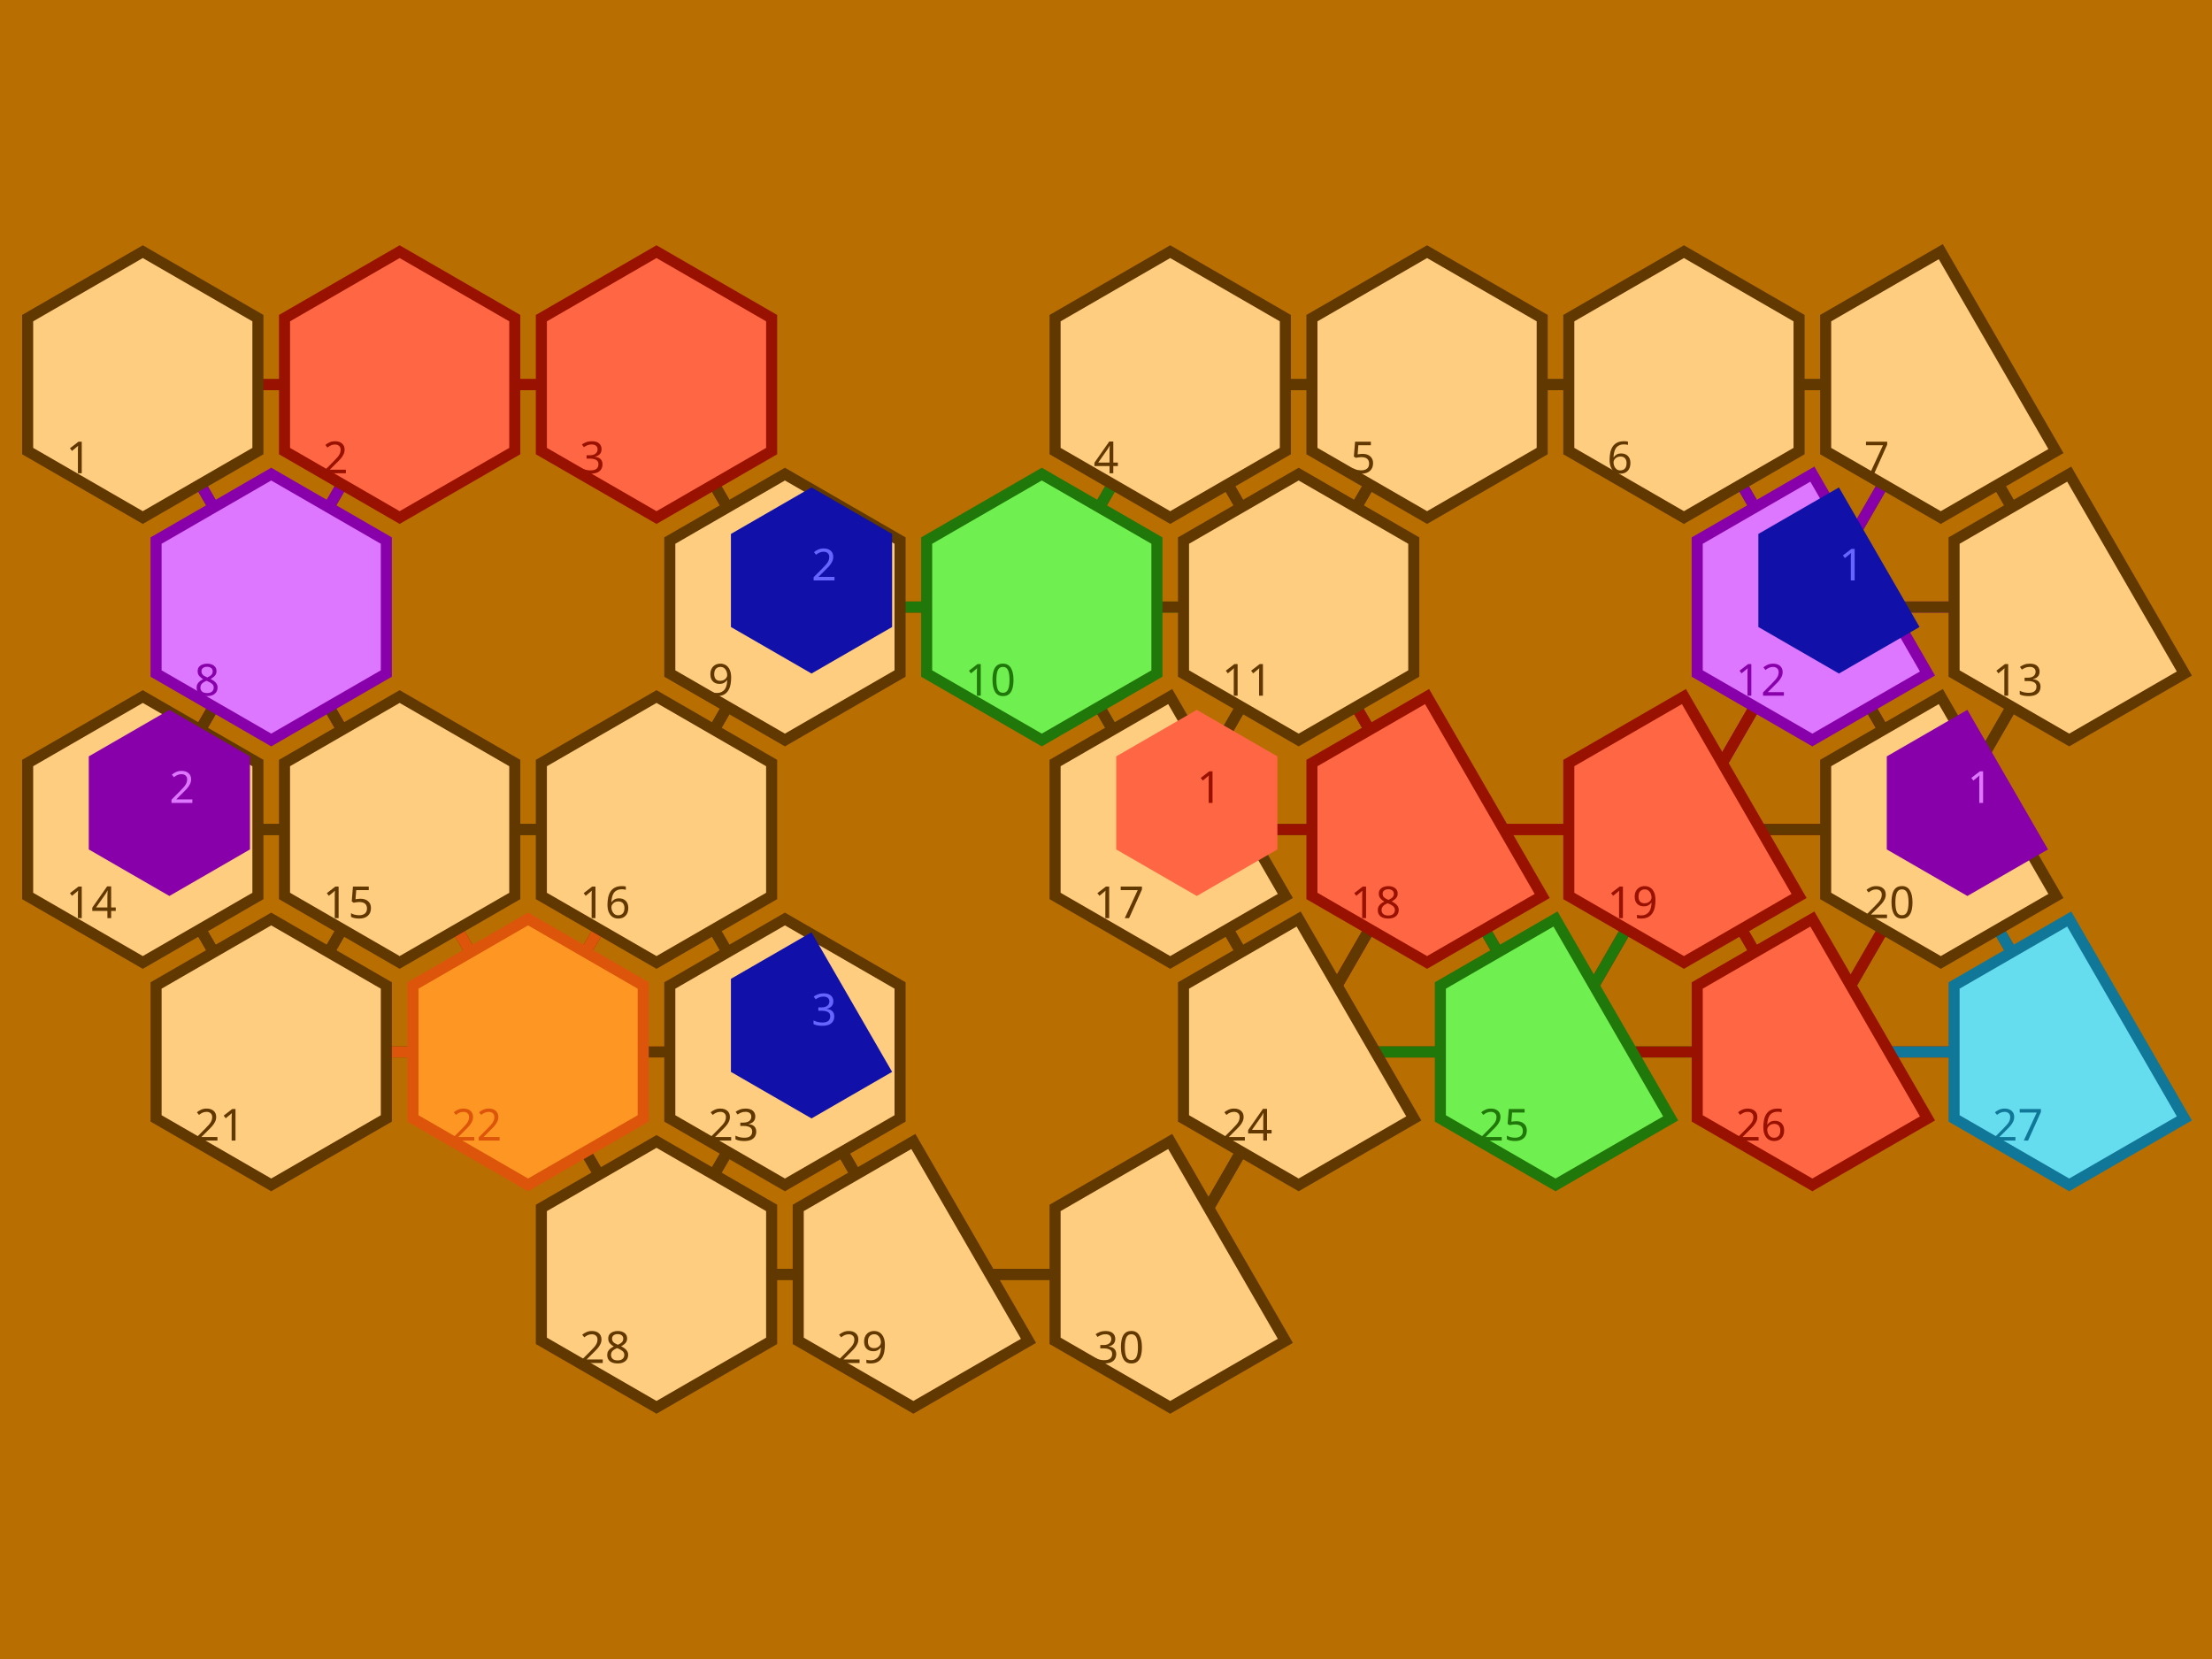
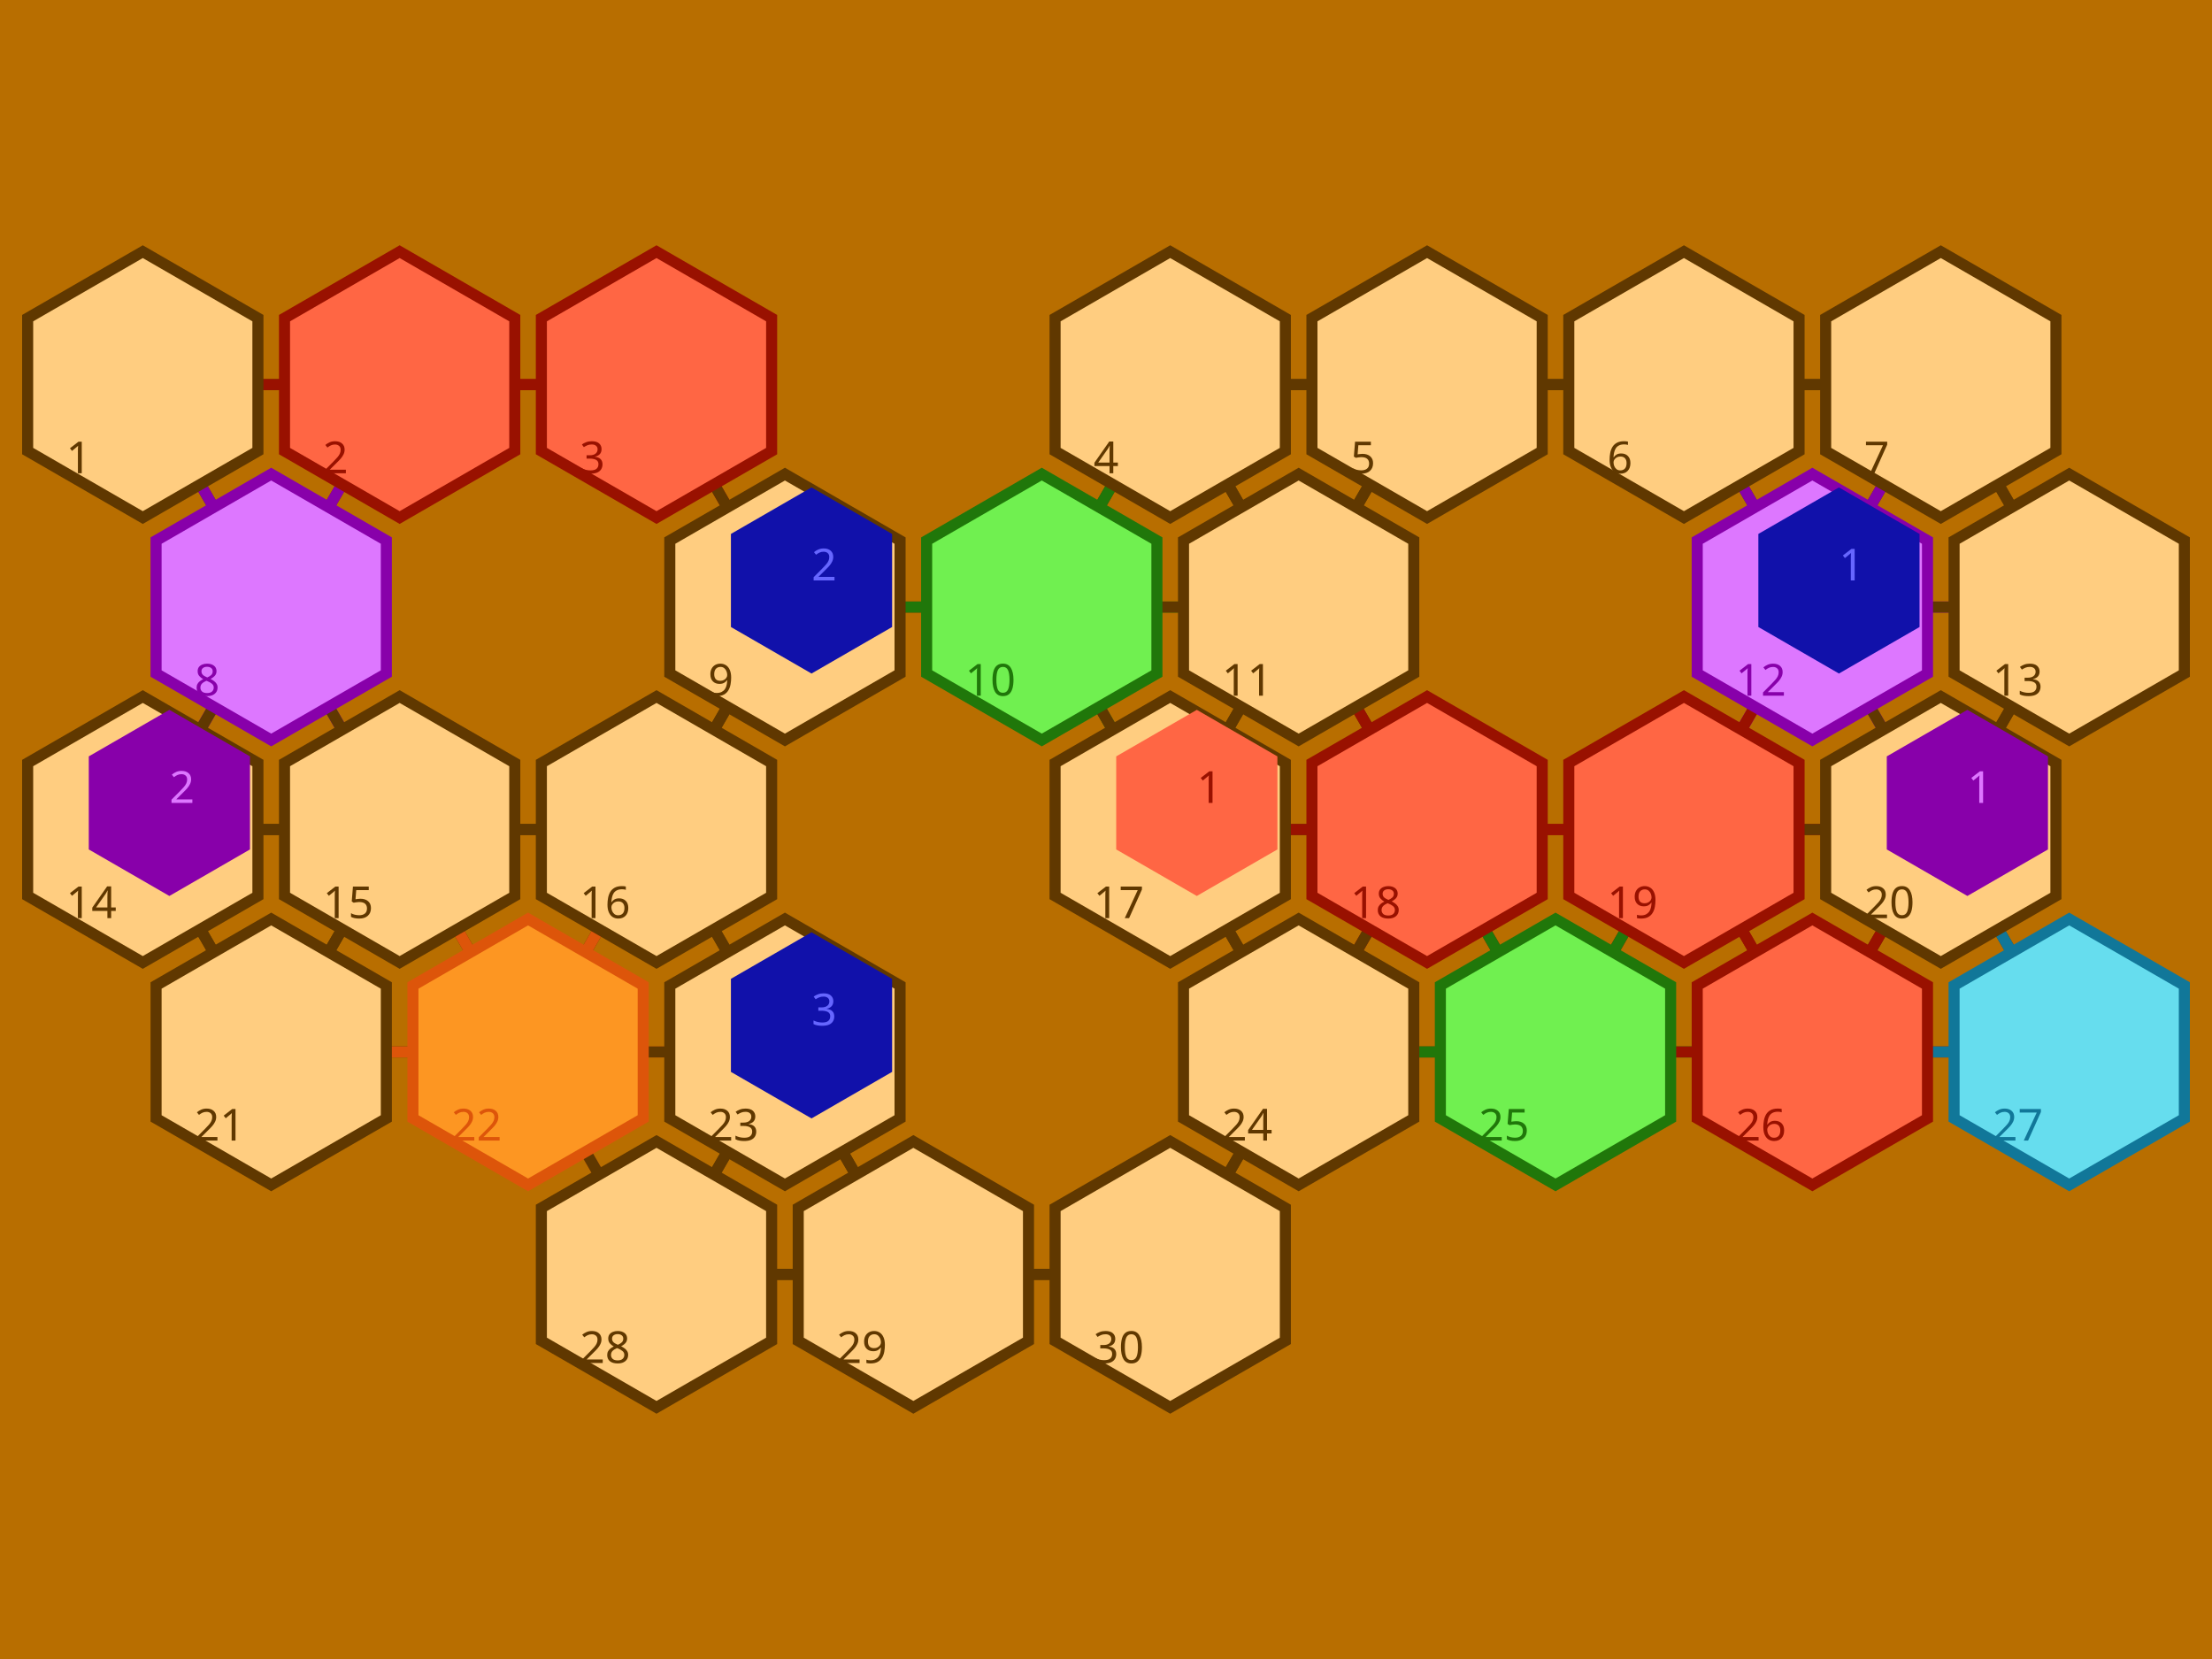
<svg width="800" height="600">
  <polygon points="0,0 0,600 800,600 800,0" fill="#b86e00" />
  <circle r="4" cx="51.64" cy="139.099" fill="#603800" />
  <circle r="4" cx="144.536" cy="139.099" fill="#991100" />
  <circle r="4" cx="237.432" cy="139.099" fill="#991100" />
  <circle r="4" cx="423.224" cy="139.099" fill="#603800" />
  <circle r="4" cx="516.12" cy="139.099" fill="#603800" />
  <circle r="4" cx="609.016" cy="139.099" fill="#603800" />
  <circle r="4" cx="701.912" cy="139.099" fill="#603800" />
  <circle r="4" cx="98.088" cy="219.55" fill="#8800aa" />
  <circle r="4" cx="283.88" cy="219.55" fill="#603800" />
  <circle r="4" cx="376.776" cy="219.55" fill="#20770a" />
  <circle r="4" cx="469.672" cy="219.55" fill="#603800" />
  <circle r="4" cx="655.464" cy="219.55" fill="#8800aa" />
  <circle r="4" cx="748.36" cy="219.55" fill="#603800" />
  <circle r="4" cx="51.64" cy="300.0" fill="#603800" />
  <circle r="4" cx="144.536" cy="300.0" fill="#603800" />
  <circle r="4" cx="237.432" cy="300.0" fill="#603800" />
  <circle r="4" cx="423.224" cy="300.0" fill="#603800" />
  <circle r="4" cx="516.12" cy="300.0" fill="#991100" />
  <circle r="4" cx="609.016" cy="300.0" fill="#991100" />
  <circle r="4" cx="701.912" cy="300.0" fill="#603800" />
  <circle r="4" cx="98.088" cy="380.45" fill="#603800" />
  <circle r="4" cx="190.984" cy="380.45" fill="#dd550a" />
  <circle r="4" cx="283.88" cy="380.45" fill="#603800" />
  <circle r="4" cx="469.672" cy="380.45" fill="#603800" />
  <circle r="4" cx="562.568" cy="380.45" fill="#20770a" />
  <circle r="4" cx="655.464" cy="380.45" fill="#991100" />
  <circle r="4" cx="748.36" cy="380.45" fill="#117799" />
  <circle r="4" cx="237.432" cy="460.901" fill="#603800" />
  <circle r="4" cx="330.328" cy="460.901" fill="#603800" />
  <circle r="4" cx="423.224" cy="460.901" fill="#603800" />
  <line x1="51.64" y1="139.099" x2="51.64" y2="139.099" style="stroke:#603800;stroke-width:4" />
  <line x1="51.64" y1="139.099" x2="144.536" y2="139.099" style="stroke:#603800;stroke-width:4" />
  <line x1="51.64" y1="139.099" x2="98.088" y2="219.55" style="stroke:#603800;stroke-width:4" />
  <line x1="144.536" y1="139.099" x2="51.64" y2="139.099" style="stroke:#991100;stroke-width:4" />
  <line x1="144.536" y1="139.099" x2="144.536" y2="139.099" style="stroke:#991100;stroke-width:4" />
  <line x1="144.536" y1="139.099" x2="237.432" y2="139.099" style="stroke:#991100;stroke-width:4" />
  <line x1="144.536" y1="139.099" x2="98.088" y2="219.55" style="stroke:#991100;stroke-width:4" />
  <line x1="237.432" y1="139.099" x2="144.536" y2="139.099" style="stroke:#991100;stroke-width:4" />
  <line x1="237.432" y1="139.099" x2="237.432" y2="139.099" style="stroke:#991100;stroke-width:4" />
  <line x1="237.432" y1="139.099" x2="283.88" y2="219.55" style="stroke:#991100;stroke-width:4" />
  <line x1="423.224" y1="139.099" x2="423.224" y2="139.099" style="stroke:#603800;stroke-width:4" />
  <line x1="423.224" y1="139.099" x2="516.12" y2="139.099" style="stroke:#603800;stroke-width:4" />
  <line x1="423.224" y1="139.099" x2="376.776" y2="219.55" style="stroke:#603800;stroke-width:4" />
  <line x1="423.224" y1="139.099" x2="469.672" y2="219.55" style="stroke:#603800;stroke-width:4" />
  <line x1="516.12" y1="139.099" x2="423.224" y2="139.099" style="stroke:#603800;stroke-width:4" />
  <line x1="516.12" y1="139.099" x2="516.12" y2="139.099" style="stroke:#603800;stroke-width:4" />
  <line x1="516.12" y1="139.099" x2="609.016" y2="139.099" style="stroke:#603800;stroke-width:4" />
  <line x1="516.12" y1="139.099" x2="469.672" y2="219.55" style="stroke:#603800;stroke-width:4" />
  <line x1="609.016" y1="139.099" x2="516.12" y2="139.099" style="stroke:#603800;stroke-width:4" />
  <line x1="609.016" y1="139.099" x2="609.016" y2="139.099" style="stroke:#603800;stroke-width:4" />
  <line x1="609.016" y1="139.099" x2="701.912" y2="139.099" style="stroke:#603800;stroke-width:4" />
  <line x1="609.016" y1="139.099" x2="655.464" y2="219.55" style="stroke:#603800;stroke-width:4" />
  <line x1="701.912" y1="139.099" x2="609.016" y2="139.099" style="stroke:#603800;stroke-width:4" />
  <line x1="701.912" y1="139.099" x2="701.912" y2="139.099" style="stroke:#603800;stroke-width:4" />
  <line x1="701.912" y1="139.099" x2="655.464" y2="219.55" style="stroke:#603800;stroke-width:4" />
  <line x1="701.912" y1="139.099" x2="748.36" y2="219.55" style="stroke:#603800;stroke-width:4" />
  <line x1="98.088" y1="219.55" x2="51.64" y2="139.099" style="stroke:#8800aa;stroke-width:4" />
  <line x1="98.088" y1="219.55" x2="144.536" y2="139.099" style="stroke:#8800aa;stroke-width:4" />
  <line x1="98.088" y1="219.55" x2="98.088" y2="219.55" style="stroke:#8800aa;stroke-width:4" />
  <line x1="98.088" y1="219.55" x2="51.64" y2="300.0" style="stroke:#8800aa;stroke-width:4" />
  <line x1="98.088" y1="219.55" x2="144.536" y2="300.0" style="stroke:#8800aa;stroke-width:4" />
  <line x1="283.88" y1="219.55" x2="237.432" y2="139.099" style="stroke:#603800;stroke-width:4" />
  <line x1="283.88" y1="219.55" x2="283.88" y2="219.55" style="stroke:#603800;stroke-width:4" />
  <line x1="283.88" y1="219.55" x2="376.776" y2="219.55" style="stroke:#603800;stroke-width:4" />
  <line x1="283.88" y1="219.55" x2="237.432" y2="300.0" style="stroke:#603800;stroke-width:4" />
  <line x1="376.776" y1="219.55" x2="423.224" y2="139.099" style="stroke:#20770a;stroke-width:4" />
  <line x1="376.776" y1="219.55" x2="283.88" y2="219.55" style="stroke:#20770a;stroke-width:4" />
  <line x1="376.776" y1="219.55" x2="376.776" y2="219.55" style="stroke:#20770a;stroke-width:4" />
  <line x1="376.776" y1="219.55" x2="469.672" y2="219.55" style="stroke:#20770a;stroke-width:4" />
  <line x1="376.776" y1="219.55" x2="423.224" y2="300.0" style="stroke:#20770a;stroke-width:4" />
  <line x1="469.672" y1="219.55" x2="423.224" y2="139.099" style="stroke:#603800;stroke-width:4" />
  <line x1="469.672" y1="219.55" x2="516.12" y2="139.099" style="stroke:#603800;stroke-width:4" />
  <line x1="469.672" y1="219.55" x2="376.776" y2="219.55" style="stroke:#603800;stroke-width:4" />
  <line x1="469.672" y1="219.55" x2="469.672" y2="219.55" style="stroke:#603800;stroke-width:4" />
  <line x1="469.672" y1="219.55" x2="423.224" y2="300.0" style="stroke:#603800;stroke-width:4" />
  <line x1="469.672" y1="219.55" x2="516.12" y2="300.0" style="stroke:#603800;stroke-width:4" />
  <line x1="655.464" y1="219.55" x2="609.016" y2="139.099" style="stroke:#8800aa;stroke-width:4" />
  <line x1="655.464" y1="219.55" x2="701.912" y2="139.099" style="stroke:#8800aa;stroke-width:4" />
  <line x1="655.464" y1="219.55" x2="655.464" y2="219.55" style="stroke:#8800aa;stroke-width:4" />
  <line x1="655.464" y1="219.55" x2="748.36" y2="219.55" style="stroke:#8800aa;stroke-width:4" />
  <line x1="655.464" y1="219.55" x2="609.016" y2="300.0" style="stroke:#8800aa;stroke-width:4" />
  <line x1="655.464" y1="219.55" x2="701.912" y2="300.0" style="stroke:#8800aa;stroke-width:4" />
  <line x1="748.36" y1="219.55" x2="701.912" y2="139.099" style="stroke:#603800;stroke-width:4" />
  <line x1="748.36" y1="219.55" x2="655.464" y2="219.55" style="stroke:#603800;stroke-width:4" />
  <line x1="748.36" y1="219.55" x2="748.36" y2="219.55" style="stroke:#603800;stroke-width:4" />
  <line x1="748.36" y1="219.55" x2="701.912" y2="300.0" style="stroke:#603800;stroke-width:4" />
  <line x1="51.64" y1="300.0" x2="98.088" y2="219.55" style="stroke:#603800;stroke-width:4" />
  <line x1="51.64" y1="300.0" x2="51.64" y2="300.0" style="stroke:#603800;stroke-width:4" />
  <line x1="51.64" y1="300.0" x2="144.536" y2="300.0" style="stroke:#603800;stroke-width:4" />
  <line x1="51.64" y1="300.0" x2="98.088" y2="380.45" style="stroke:#603800;stroke-width:4" />
  <line x1="144.536" y1="300.0" x2="98.088" y2="219.55" style="stroke:#603800;stroke-width:4" />
  <line x1="144.536" y1="300.0" x2="51.64" y2="300.0" style="stroke:#603800;stroke-width:4" />
  <line x1="144.536" y1="300.0" x2="144.536" y2="300.0" style="stroke:#603800;stroke-width:4" />
  <line x1="144.536" y1="300.0" x2="237.432" y2="300.0" style="stroke:#603800;stroke-width:4" />
  <line x1="144.536" y1="300.0" x2="98.088" y2="380.45" style="stroke:#603800;stroke-width:4" />
  <line x1="144.536" y1="300.0" x2="190.984" y2="380.45" style="stroke:#603800;stroke-width:4" />
  <line x1="237.432" y1="300.0" x2="283.88" y2="219.55" style="stroke:#603800;stroke-width:4" />
  <line x1="237.432" y1="300.0" x2="144.536" y2="300.0" style="stroke:#603800;stroke-width:4" />
  <line x1="237.432" y1="300.0" x2="237.432" y2="300.0" style="stroke:#603800;stroke-width:4" />
  <line x1="237.432" y1="300.0" x2="190.984" y2="380.45" style="stroke:#603800;stroke-width:4" />
  <line x1="237.432" y1="300.0" x2="283.88" y2="380.45" style="stroke:#603800;stroke-width:4" />
  <line x1="423.224" y1="300.0" x2="376.776" y2="219.55" style="stroke:#603800;stroke-width:4" />
  <line x1="423.224" y1="300.0" x2="469.672" y2="219.55" style="stroke:#603800;stroke-width:4" />
  <line x1="423.224" y1="300.0" x2="423.224" y2="300.0" style="stroke:#603800;stroke-width:4" />
  <line x1="423.224" y1="300.0" x2="516.12" y2="300.0" style="stroke:#603800;stroke-width:4" />
  <line x1="423.224" y1="300.0" x2="469.672" y2="380.45" style="stroke:#603800;stroke-width:4" />
  <line x1="516.12" y1="300.0" x2="469.672" y2="219.55" style="stroke:#991100;stroke-width:4" />
  <line x1="516.12" y1="300.0" x2="423.224" y2="300.0" style="stroke:#991100;stroke-width:4" />
  <line x1="516.12" y1="300.0" x2="516.12" y2="300.0" style="stroke:#991100;stroke-width:4" />
  <line x1="516.12" y1="300.0" x2="609.016" y2="300.0" style="stroke:#991100;stroke-width:4" />
  <line x1="516.12" y1="300.0" x2="469.672" y2="380.45" style="stroke:#991100;stroke-width:4" />
  <line x1="516.12" y1="300.0" x2="562.568" y2="380.45" style="stroke:#991100;stroke-width:4" />
  <line x1="609.016" y1="300.0" x2="655.464" y2="219.55" style="stroke:#991100;stroke-width:4" />
  <line x1="609.016" y1="300.0" x2="516.12" y2="300.0" style="stroke:#991100;stroke-width:4" />
  <line x1="609.016" y1="300.0" x2="609.016" y2="300.0" style="stroke:#991100;stroke-width:4" />
  <line x1="609.016" y1="300.0" x2="701.912" y2="300.0" style="stroke:#991100;stroke-width:4" />
  <line x1="609.016" y1="300.0" x2="562.568" y2="380.45" style="stroke:#991100;stroke-width:4" />
  <line x1="609.016" y1="300.0" x2="655.464" y2="380.45" style="stroke:#991100;stroke-width:4" />
  <line x1="701.912" y1="300.0" x2="655.464" y2="219.55" style="stroke:#603800;stroke-width:4" />
  <line x1="701.912" y1="300.0" x2="748.36" y2="219.55" style="stroke:#603800;stroke-width:4" />
  <line x1="701.912" y1="300.0" x2="609.016" y2="300.0" style="stroke:#603800;stroke-width:4" />
  <line x1="701.912" y1="300.0" x2="701.912" y2="300.0" style="stroke:#603800;stroke-width:4" />
  <line x1="701.912" y1="300.0" x2="655.464" y2="380.45" style="stroke:#603800;stroke-width:4" />
  <line x1="701.912" y1="300.0" x2="748.36" y2="380.45" style="stroke:#603800;stroke-width:4" />
  <line x1="98.088" y1="380.45" x2="51.64" y2="300.0" style="stroke:#603800;stroke-width:4" />
  <line x1="98.088" y1="380.45" x2="144.536" y2="300.0" style="stroke:#603800;stroke-width:4" />
  <line x1="98.088" y1="380.45" x2="98.088" y2="380.45" style="stroke:#603800;stroke-width:4" />
  <line x1="98.088" y1="380.45" x2="190.984" y2="380.45" style="stroke:#603800;stroke-width:4" />
  <line x1="190.984" y1="380.45" x2="144.536" y2="300.0" style="stroke:#dd550a;stroke-width:4" />
  <line x1="190.984" y1="380.45" x2="237.432" y2="300.0" style="stroke:#dd550a;stroke-width:4" />
  <line x1="190.984" y1="380.45" x2="98.088" y2="380.45" style="stroke:#dd550a;stroke-width:4" />
  <line x1="190.984" y1="380.45" x2="190.984" y2="380.45" style="stroke:#dd550a;stroke-width:4" />
  <line x1="190.984" y1="380.45" x2="283.88" y2="380.45" style="stroke:#dd550a;stroke-width:4" />
  <line x1="190.984" y1="380.45" x2="237.432" y2="460.901" style="stroke:#dd550a;stroke-width:4" />
  <line x1="283.88" y1="380.45" x2="237.432" y2="300.0" style="stroke:#603800;stroke-width:4" />
  <line x1="283.88" y1="380.45" x2="190.984" y2="380.45" style="stroke:#603800;stroke-width:4" />
  <line x1="283.88" y1="380.45" x2="283.88" y2="380.45" style="stroke:#603800;stroke-width:4" />
  <line x1="283.88" y1="380.45" x2="237.432" y2="460.901" style="stroke:#603800;stroke-width:4" />
  <line x1="283.88" y1="380.45" x2="330.328" y2="460.901" style="stroke:#603800;stroke-width:4" />
  <line x1="469.672" y1="380.45" x2="423.224" y2="300.0" style="stroke:#603800;stroke-width:4" />
  <line x1="469.672" y1="380.45" x2="516.12" y2="300.0" style="stroke:#603800;stroke-width:4" />
  <line x1="469.672" y1="380.45" x2="469.672" y2="380.45" style="stroke:#603800;stroke-width:4" />
  <line x1="469.672" y1="380.45" x2="562.568" y2="380.45" style="stroke:#603800;stroke-width:4" />
  <line x1="469.672" y1="380.45" x2="423.224" y2="460.901" style="stroke:#603800;stroke-width:4" />
  <line x1="562.568" y1="380.45" x2="516.12" y2="300.0" style="stroke:#20770a;stroke-width:4" />
  <line x1="562.568" y1="380.45" x2="609.016" y2="300.0" style="stroke:#20770a;stroke-width:4" />
  <line x1="562.568" y1="380.45" x2="469.672" y2="380.45" style="stroke:#20770a;stroke-width:4" />
  <line x1="562.568" y1="380.45" x2="562.568" y2="380.45" style="stroke:#20770a;stroke-width:4" />
  <line x1="562.568" y1="380.45" x2="655.464" y2="380.45" style="stroke:#20770a;stroke-width:4" />
  <line x1="655.464" y1="380.45" x2="609.016" y2="300.0" style="stroke:#991100;stroke-width:4" />
  <line x1="655.464" y1="380.45" x2="701.912" y2="300.0" style="stroke:#991100;stroke-width:4" />
  <line x1="655.464" y1="380.45" x2="562.568" y2="380.45" style="stroke:#991100;stroke-width:4" />
  <line x1="655.464" y1="380.45" x2="655.464" y2="380.45" style="stroke:#991100;stroke-width:4" />
  <line x1="655.464" y1="380.45" x2="748.36" y2="380.45" style="stroke:#991100;stroke-width:4" />
  <line x1="748.36" y1="380.45" x2="701.912" y2="300.0" style="stroke:#117799;stroke-width:4" />
  <line x1="748.36" y1="380.45" x2="655.464" y2="380.45" style="stroke:#117799;stroke-width:4" />
  <line x1="748.36" y1="380.45" x2="748.36" y2="380.45" style="stroke:#117799;stroke-width:4" />
  <line x1="237.432" y1="460.901" x2="190.984" y2="380.45" style="stroke:#603800;stroke-width:4" />
  <line x1="237.432" y1="460.901" x2="283.88" y2="380.45" style="stroke:#603800;stroke-width:4" />
  <line x1="237.432" y1="460.901" x2="237.432" y2="460.901" style="stroke:#603800;stroke-width:4" />
  <line x1="237.432" y1="460.901" x2="330.328" y2="460.901" style="stroke:#603800;stroke-width:4" />
  <line x1="330.328" y1="460.901" x2="283.88" y2="380.45" style="stroke:#603800;stroke-width:4" />
  <line x1="330.328" y1="460.901" x2="237.432" y2="460.901" style="stroke:#603800;stroke-width:4" />
  <line x1="330.328" y1="460.901" x2="330.328" y2="460.901" style="stroke:#603800;stroke-width:4" />
  <line x1="330.328" y1="460.901" x2="423.224" y2="460.901" style="stroke:#603800;stroke-width:4" />
  <line x1="423.224" y1="460.901" x2="469.672" y2="380.45" style="stroke:#603800;stroke-width:4" />
  <line x1="423.224" y1="460.901" x2="330.328" y2="460.901" style="stroke:#603800;stroke-width:4" />
  <line x1="423.224" y1="460.901" x2="423.224" y2="460.901" style="stroke:#603800;stroke-width:4" />
  <polygon points="10.0,115.059 51.64,91.018 93.28,115.059 93.28,163.14 51.64,187.181 10.0,163.14" style="fill:#ffcd80;stroke:#603800;stroke-width:4" />
  <polygon points="102.896,115.059 144.536,91.018 186.176,115.059 186.176,163.14 144.536,187.181 102.896,163.14" style="fill:#ff6644;stroke:#991100;stroke-width:4" />
  <polygon points="195.792,115.059 237.432,91.018 279.072,115.059 279.072,163.14 237.432,187.181 195.792,163.14" style="fill:#ff6644;stroke:#991100;stroke-width:4" />
-   <polygon points="381.584,163.14 381.584,115.059 423.224,91.018 464.864,115.059 464.864,163.14 423.224,187.181" style="fill:#ffcd80;stroke:#603800;stroke-width:4" />
-   <polygon points="474.48,163.14 474.48,115.059 516.12,91.018 557.76,115.059 557.76,163.14 516.12,187.181" style="fill:#ffcd80;stroke:#603800;stroke-width:4" />
-   <polygon points="567.376,163.14 567.376,115.059 609.016,91.018 650.656,115.059 650.656,163.14 609.016,187.181" style="fill:#ffcd80;stroke:#603800;stroke-width:4" />
-   <polygon points="660.272,163.14 660.272,115.059 701.912,91.018 743.552,163.14 701.912,187.181" style="fill:#ffcd80;stroke:#603800;stroke-width:4" />
+   <polygon points="381.584,115.059 423.224,91.018 464.864,115.059 464.864,163.14 423.224,187.181 381.584,163.14" style="fill:#ffcd80;stroke:#603800;stroke-width:4" />
+   <polygon points="474.48,115.059 516.12,91.018 557.76,115.059 557.76,163.14 516.12,187.181 474.48,163.14" style="fill:#ffcd80;stroke:#603800;stroke-width:4" />
+   <polygon points="567.376,115.059 609.016,91.018 650.656,115.059 650.656,163.14 609.016,187.181 567.376,163.14" style="fill:#ffcd80;stroke:#603800;stroke-width:4" />
+   <polygon points="660.272,115.059 701.912,91.018 743.552,115.059 743.552,163.14 701.912,187.181 660.272,163.14" style="fill:#ffcd80;stroke:#603800;stroke-width:4" />
  <polygon points="56.448,195.509 98.088,171.468 139.728,195.509 139.728,243.59 98.088,267.631 56.448,243.59" style="fill:#dd77ff;stroke:#8800aa;stroke-width:4" />
  <polygon points="242.24,195.509 283.88,171.468 325.52,195.509 325.52,243.59 283.88,267.631 242.24,243.59" style="fill:#ffcd80;stroke:#603800;stroke-width:4" />
-   <polygon points="335.136,243.59 335.136,195.509 376.776,171.468 418.416,195.509 418.416,243.59 376.776,267.631" style="fill:#70f050;stroke:#20770a;stroke-width:4" />
-   <polygon points="428.032,243.59 428.032,195.509 469.672,171.468 511.312,195.509 511.312,243.59 469.672,267.631" style="fill:#ffcd80;stroke:#603800;stroke-width:4" />
-   <polygon points="613.824,243.59 613.824,195.509 655.464,171.468 697.104,243.59 655.464,267.631" style="fill:#dd77ff;stroke:#8800aa;stroke-width:4" />
-   <polygon points="706.72,243.59 706.72,195.509 748.36,171.468 790.0,243.59 748.36,267.631" style="fill:#ffcd80;stroke:#603800;stroke-width:4" />
+   <polygon points="335.136,195.509 376.776,171.468 418.416,195.509 418.416,243.59 376.776,267.631 335.136,243.59" style="fill:#70f050;stroke:#20770a;stroke-width:4" />
+   <polygon points="428.032,195.509 469.672,171.468 511.312,195.509 511.312,243.59 469.672,267.631 428.032,243.59" style="fill:#ffcd80;stroke:#603800;stroke-width:4" />
+   <polygon points="613.824,195.509 655.464,171.468 697.104,195.509 697.104,243.59 655.464,267.631 613.824,243.59" style="fill:#dd77ff;stroke:#8800aa;stroke-width:4" />
+   <polygon points="706.72,195.509 748.36,171.468 790.0,195.509 790.0,243.59 748.36,267.631 706.72,243.59" style="fill:#ffcd80;stroke:#603800;stroke-width:4" />
  <polygon points="10.0,275.959 51.64,251.918 93.28,275.959 93.28,324.041 51.64,348.082 10.0,324.041" style="fill:#ffcd80;stroke:#603800;stroke-width:4" />
  <polygon points="102.896,275.959 144.536,251.918 186.176,275.959 186.176,324.041 144.536,348.082 102.896,324.041" style="fill:#ffcd80;stroke:#603800;stroke-width:4" />
  <polygon points="195.792,275.959 237.432,251.918 279.072,275.959 279.072,324.041 237.432,348.082 195.792,324.041" style="fill:#ffcd80;stroke:#603800;stroke-width:4" />
-   <polygon points="381.584,324.041 381.584,275.959 423.224,251.918 464.864,324.041 423.224,348.082" style="fill:#ffcd80;stroke:#603800;stroke-width:4" />
-   <polygon points="474.48,324.041 474.48,275.959 516.12,251.918 557.76,324.041 516.12,348.082" style="fill:#ff6644;stroke:#991100;stroke-width:4" />
-   <polygon points="567.376,324.041 567.376,275.959 609.016,251.918 650.656,324.041 609.016,348.082" style="fill:#ff6644;stroke:#991100;stroke-width:4" />
-   <polygon points="660.272,324.041 660.272,275.959 701.912,251.918 743.552,324.041 701.912,348.082" style="fill:#ffcd80;stroke:#603800;stroke-width:4" />
+   <polygon points="381.584,275.959 423.224,251.918 464.864,275.959 464.864,324.041 423.224,348.082 381.584,324.041" style="fill:#ffcd80;stroke:#603800;stroke-width:4" />
+   <polygon points="474.48,275.959 516.12,251.918 557.76,275.959 557.76,324.041 516.12,348.082 474.48,324.041" style="fill:#ff6644;stroke:#991100;stroke-width:4" />
+   <polygon points="567.376,275.959 609.016,251.918 650.656,275.959 650.656,324.041 609.016,348.082 567.376,324.041" style="fill:#ff6644;stroke:#991100;stroke-width:4" />
+   <polygon points="660.272,275.959 701.912,251.918 743.552,275.959 743.552,324.041 701.912,348.082 660.272,324.041" style="fill:#ffcd80;stroke:#603800;stroke-width:4" />
  <polygon points="56.448,356.41 98.088,332.369 139.728,356.41 139.728,404.491 98.088,428.532 56.448,404.491" style="fill:#ffcd80;stroke:#603800;stroke-width:4" />
  <polygon points="149.344,356.41 190.984,332.369 232.624,356.41 232.624,404.491 190.984,428.532 149.344,404.491" style="fill:#fd9622;stroke:#dd550a;stroke-width:4" />
  <polygon points="242.24,356.41 283.88,332.369 325.52,356.41 325.52,404.491 283.88,428.532 242.24,404.491" style="fill:#ffcd80;stroke:#603800;stroke-width:4" />
-   <polygon points="428.032,404.491 428.032,356.41 469.672,332.369 511.312,404.491 469.672,428.532" style="fill:#ffcd80;stroke:#603800;stroke-width:4" />
-   <polygon points="520.928,404.491 520.928,356.41 562.568,332.369 604.208,404.491 562.568,428.532" style="fill:#70f050;stroke:#20770a;stroke-width:4" />
-   <polygon points="613.824,404.491 613.824,356.41 655.464,332.369 697.104,404.491 655.464,428.532" style="fill:#ff6644;stroke:#991100;stroke-width:4" />
-   <polygon points="706.72,404.491 706.72,356.41 748.36,332.369 790.0,404.491 748.36,428.532" style="fill:#66ddee;stroke:#117799;stroke-width:4" />
+   <polygon points="428.032,356.41 469.672,332.369 511.312,356.41 511.312,404.491 469.672,428.532 428.032,404.491" style="fill:#ffcd80;stroke:#603800;stroke-width:4" />
+   <polygon points="520.928,356.41 562.568,332.369 604.208,356.41 604.208,404.491 562.568,428.532 520.928,404.491" style="fill:#70f050;stroke:#20770a;stroke-width:4" />
+   <polygon points="613.824,356.41 655.464,332.369 697.104,356.41 697.104,404.491 655.464,428.532 613.824,404.491" style="fill:#ff6644;stroke:#991100;stroke-width:4" />
+   <polygon points="706.72,356.41 748.36,332.369 790.0,356.41 790.0,404.491 748.36,428.532 706.72,404.491" style="fill:#66ddee;stroke:#117799;stroke-width:4" />
  <polygon points="195.792,436.86 237.432,412.819 279.072,436.86 279.072,484.941 237.432,508.982 195.792,484.941" style="fill:#ffcd80;stroke:#603800;stroke-width:4" />
-   <polygon points="288.688,484.941 288.688,436.86 330.328,412.819 371.968,484.941 330.328,508.982" style="fill:#ffcd80;stroke:#603800;stroke-width:4" />
-   <polygon points="381.584,484.941 381.584,436.86 423.224,412.819 464.864,484.941 423.224,508.982" style="fill:#ffcd80;stroke:#603800;stroke-width:4" />
+   <polygon points="288.688,436.86 330.328,412.819 371.968,436.86 371.968,484.941 330.328,508.982 288.688,484.941" style="fill:#ffcd80;stroke:#603800;stroke-width:4" />
+   <polygon points="381.584,436.86 423.224,412.819 464.864,436.86 464.864,484.941 423.224,508.982 381.584,484.941" style="fill:#ffcd80;stroke:#603800;stroke-width:4" />
  <text x="23.88" y="171.154" fill="#603800" font-family="Verdana" font-size="16">1</text>" /&gt;
<text x="116.776" y="171.154" fill="#991100" font-family="Verdana" font-size="16">2</text>" /&gt;
<text x="209.672" y="171.154" fill="#991100" font-family="Verdana" font-size="16">3</text>" /&gt;
<text x="395.464" y="171.154" fill="#603800" font-family="Verdana" font-size="16">4</text>" /&gt;
<text x="488.36" y="171.154" fill="#603800" font-family="Verdana" font-size="16">5</text>" /&gt;
<text x="581.256" y="171.154" fill="#603800" font-family="Verdana" font-size="16">6</text>" /&gt;
<text x="674.152" y="171.154" fill="#603800" font-family="Verdana" font-size="16">7</text>" /&gt;
<text x="70.328" y="251.604" fill="#8800aa" font-family="Verdana" font-size="16">8</text>" /&gt;
<text x="256.12" y="251.604" fill="#603800" font-family="Verdana" font-size="16">9</text>" /&gt;
<text x="349.016" y="251.604" fill="#20770a" font-family="Verdana" font-size="16">10</text>" /&gt;
<text x="441.912" y="251.604" fill="#603800" font-family="Verdana" font-size="16">11</text>" /&gt;
<text x="627.704" y="251.604" fill="#8800aa" font-family="Verdana" font-size="16">12</text>" /&gt;
<text x="720.6" y="251.604" fill="#603800" font-family="Verdana" font-size="16">13</text>" /&gt;
<text x="23.88" y="332.054" fill="#603800" font-family="Verdana" font-size="16">14</text>" /&gt;
<text x="116.776" y="332.054" fill="#603800" font-family="Verdana" font-size="16">15</text>" /&gt;
<text x="209.672" y="332.054" fill="#603800" font-family="Verdana" font-size="16">16</text>" /&gt;
<text x="395.464" y="332.054" fill="#603800" font-family="Verdana" font-size="16">17</text>" /&gt;
<text x="488.36" y="332.054" fill="#991100" font-family="Verdana" font-size="16">18</text>" /&gt;
<text x="581.256" y="332.054" fill="#991100" font-family="Verdana" font-size="16">19</text>" /&gt;
<text x="674.152" y="332.054" fill="#603800" font-family="Verdana" font-size="16">20</text>" /&gt;
<text x="70.328" y="412.505" fill="#603800" font-family="Verdana" font-size="16">21</text>" /&gt;
<text x="163.224" y="412.505" fill="#dd550a" font-family="Verdana" font-size="16">22</text>" /&gt;
<text x="256.12" y="412.505" fill="#603800" font-family="Verdana" font-size="16">23</text>" /&gt;
<text x="441.912" y="412.505" fill="#603800" font-family="Verdana" font-size="16">24</text>" /&gt;
<text x="534.808" y="412.505" fill="#20770a" font-family="Verdana" font-size="16">25</text>" /&gt;
<text x="627.704" y="412.505" fill="#991100" font-family="Verdana" font-size="16">26</text>" /&gt;
<text x="720.6" y="412.505" fill="#117799" font-family="Verdana" font-size="16">27</text>" /&gt;
<text x="209.672" y="492.955" fill="#603800" font-family="Verdana" font-size="16">28</text>" /&gt;
<text x="302.568" y="492.955" fill="#603800" font-family="Verdana" font-size="16">29</text>" /&gt;
<text x="395.464" y="492.955" fill="#603800" font-family="Verdana" font-size="16">30</text>" /&gt;
- <polygon points="264.348,226.762 264.348,193.105 293.496,176.276 322.644,193.105 322.644,226.762 293.496,243.59" fill="#1111aa" />
+ <polygon points="264.348,193.105 293.496,176.276 322.644,193.105 322.644,226.762 293.496,243.59 264.348,226.762" fill="#1111aa" />
  <text x="293.496" y="209.933" fill="#6666ff" font-family="Verdana" font-size="16">2</text>" /&gt;
- <polygon points="635.933,226.762 635.933,193.105 665.08,176.276 694.228,226.762 665.08,243.59" fill="#1111aa" />
+ <polygon points="635.933,193.105 665.08,176.276 694.228,193.105 694.228,226.762 665.08,243.59 635.933,226.762" fill="#1111aa" />
  <text x="665.08" y="209.933" fill="#6666ff" font-family="Verdana" font-size="16">1</text>" /&gt;
<polygon points="32.108,273.555 61.256,256.727 90.404,273.555 90.404,307.212 61.256,324.041 32.108,307.212" fill="#8800aa" />
  <text x="61.256" y="290.384" fill="#dd77ff" font-family="Verdana" font-size="16">2</text>" /&gt;
<polygon points="403.692,273.555 432.84,256.727 461.988,273.555 461.988,307.212 432.84,324.041 403.692,307.212" fill="#ff6644" />
  <text x="432.84" y="290.384" fill="#991100" font-family="Verdana" font-size="16">1</text>" /&gt;
- <polygon points="682.381,307.212 682.381,273.555 711.528,256.727 740.676,307.212 711.528,324.041" fill="#8800aa" />
+ <polygon points="682.381,273.555 711.528,256.727 740.676,273.555 740.676,307.212 711.528,324.041 682.381,307.212" fill="#8800aa" />
  <text x="711.528" y="290.384" fill="#dd77ff" font-family="Verdana" font-size="16">1</text>" /&gt;
- <polygon points="264.348,387.663 264.348,354.005 293.496,337.177 322.644,387.663 293.496,404.491" fill="#1111aa" />
+ <polygon points="264.348,354.005 293.496,337.177 322.644,354.005 322.644,387.663 293.496,404.491 264.348,387.663" fill="#1111aa" />
  <text x="293.496" y="370.834" fill="#6666ff" font-family="Verdana" font-size="16">3</text>" /&gt;
</svg>
